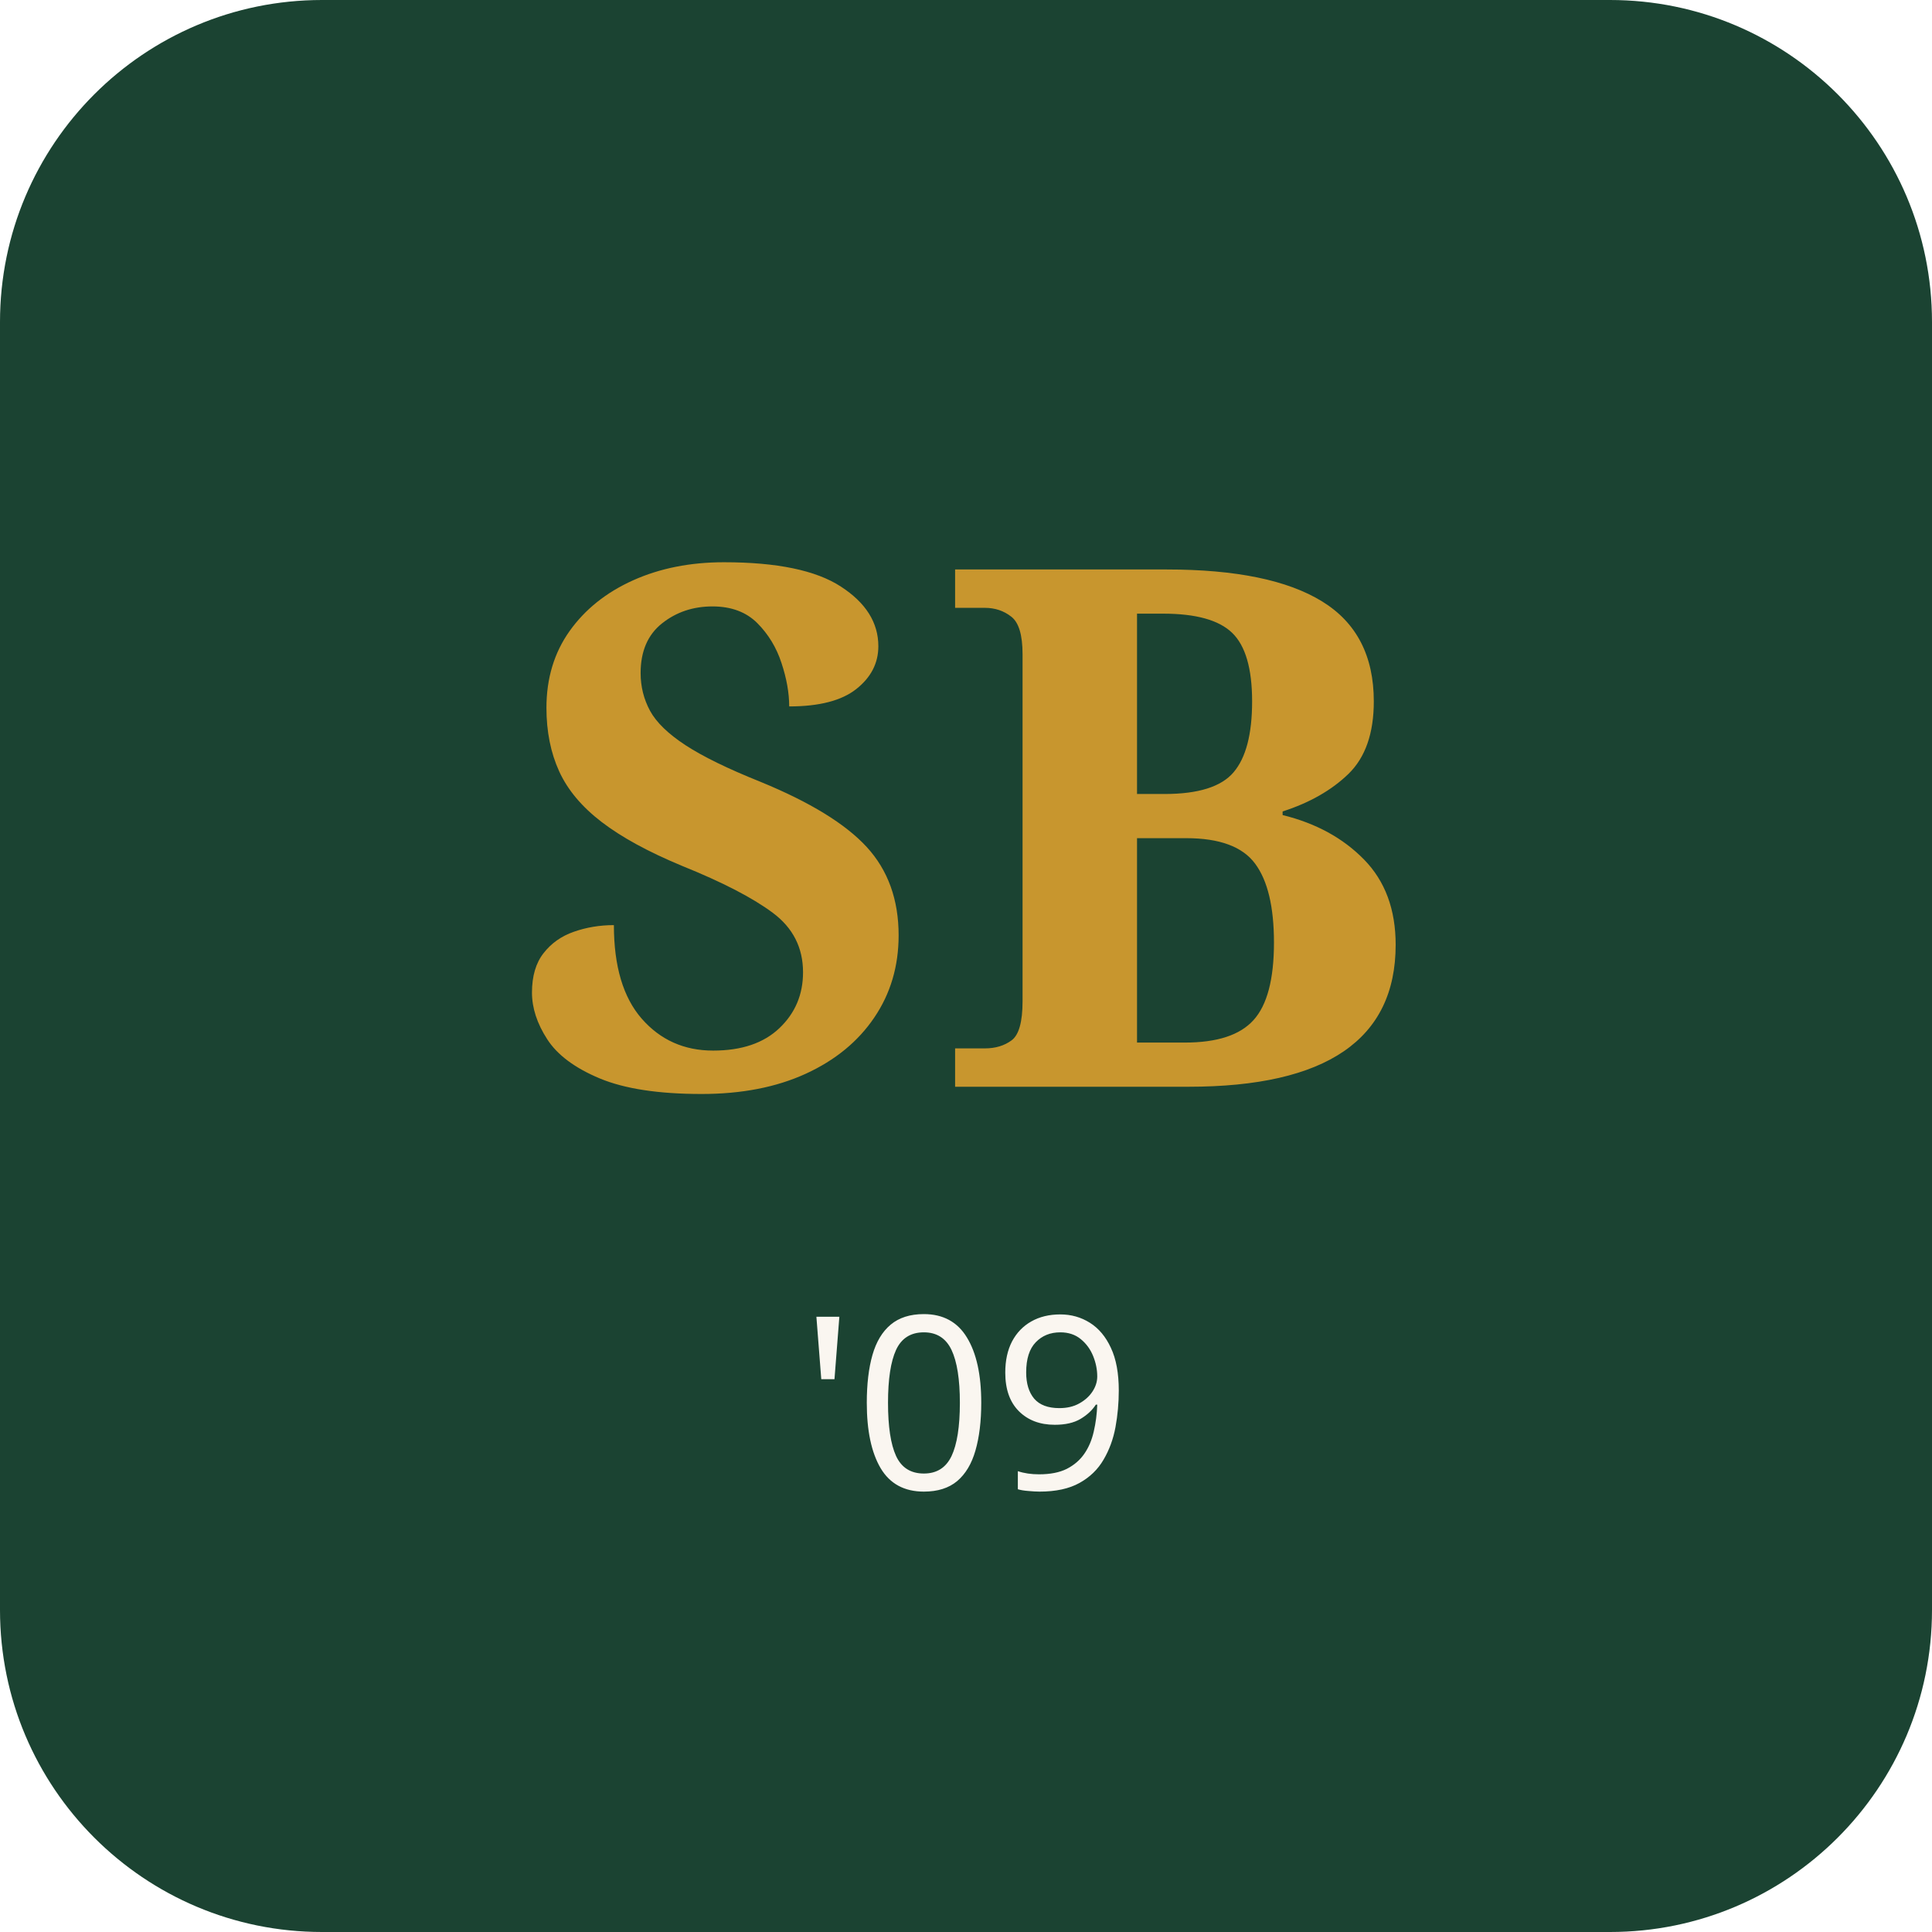
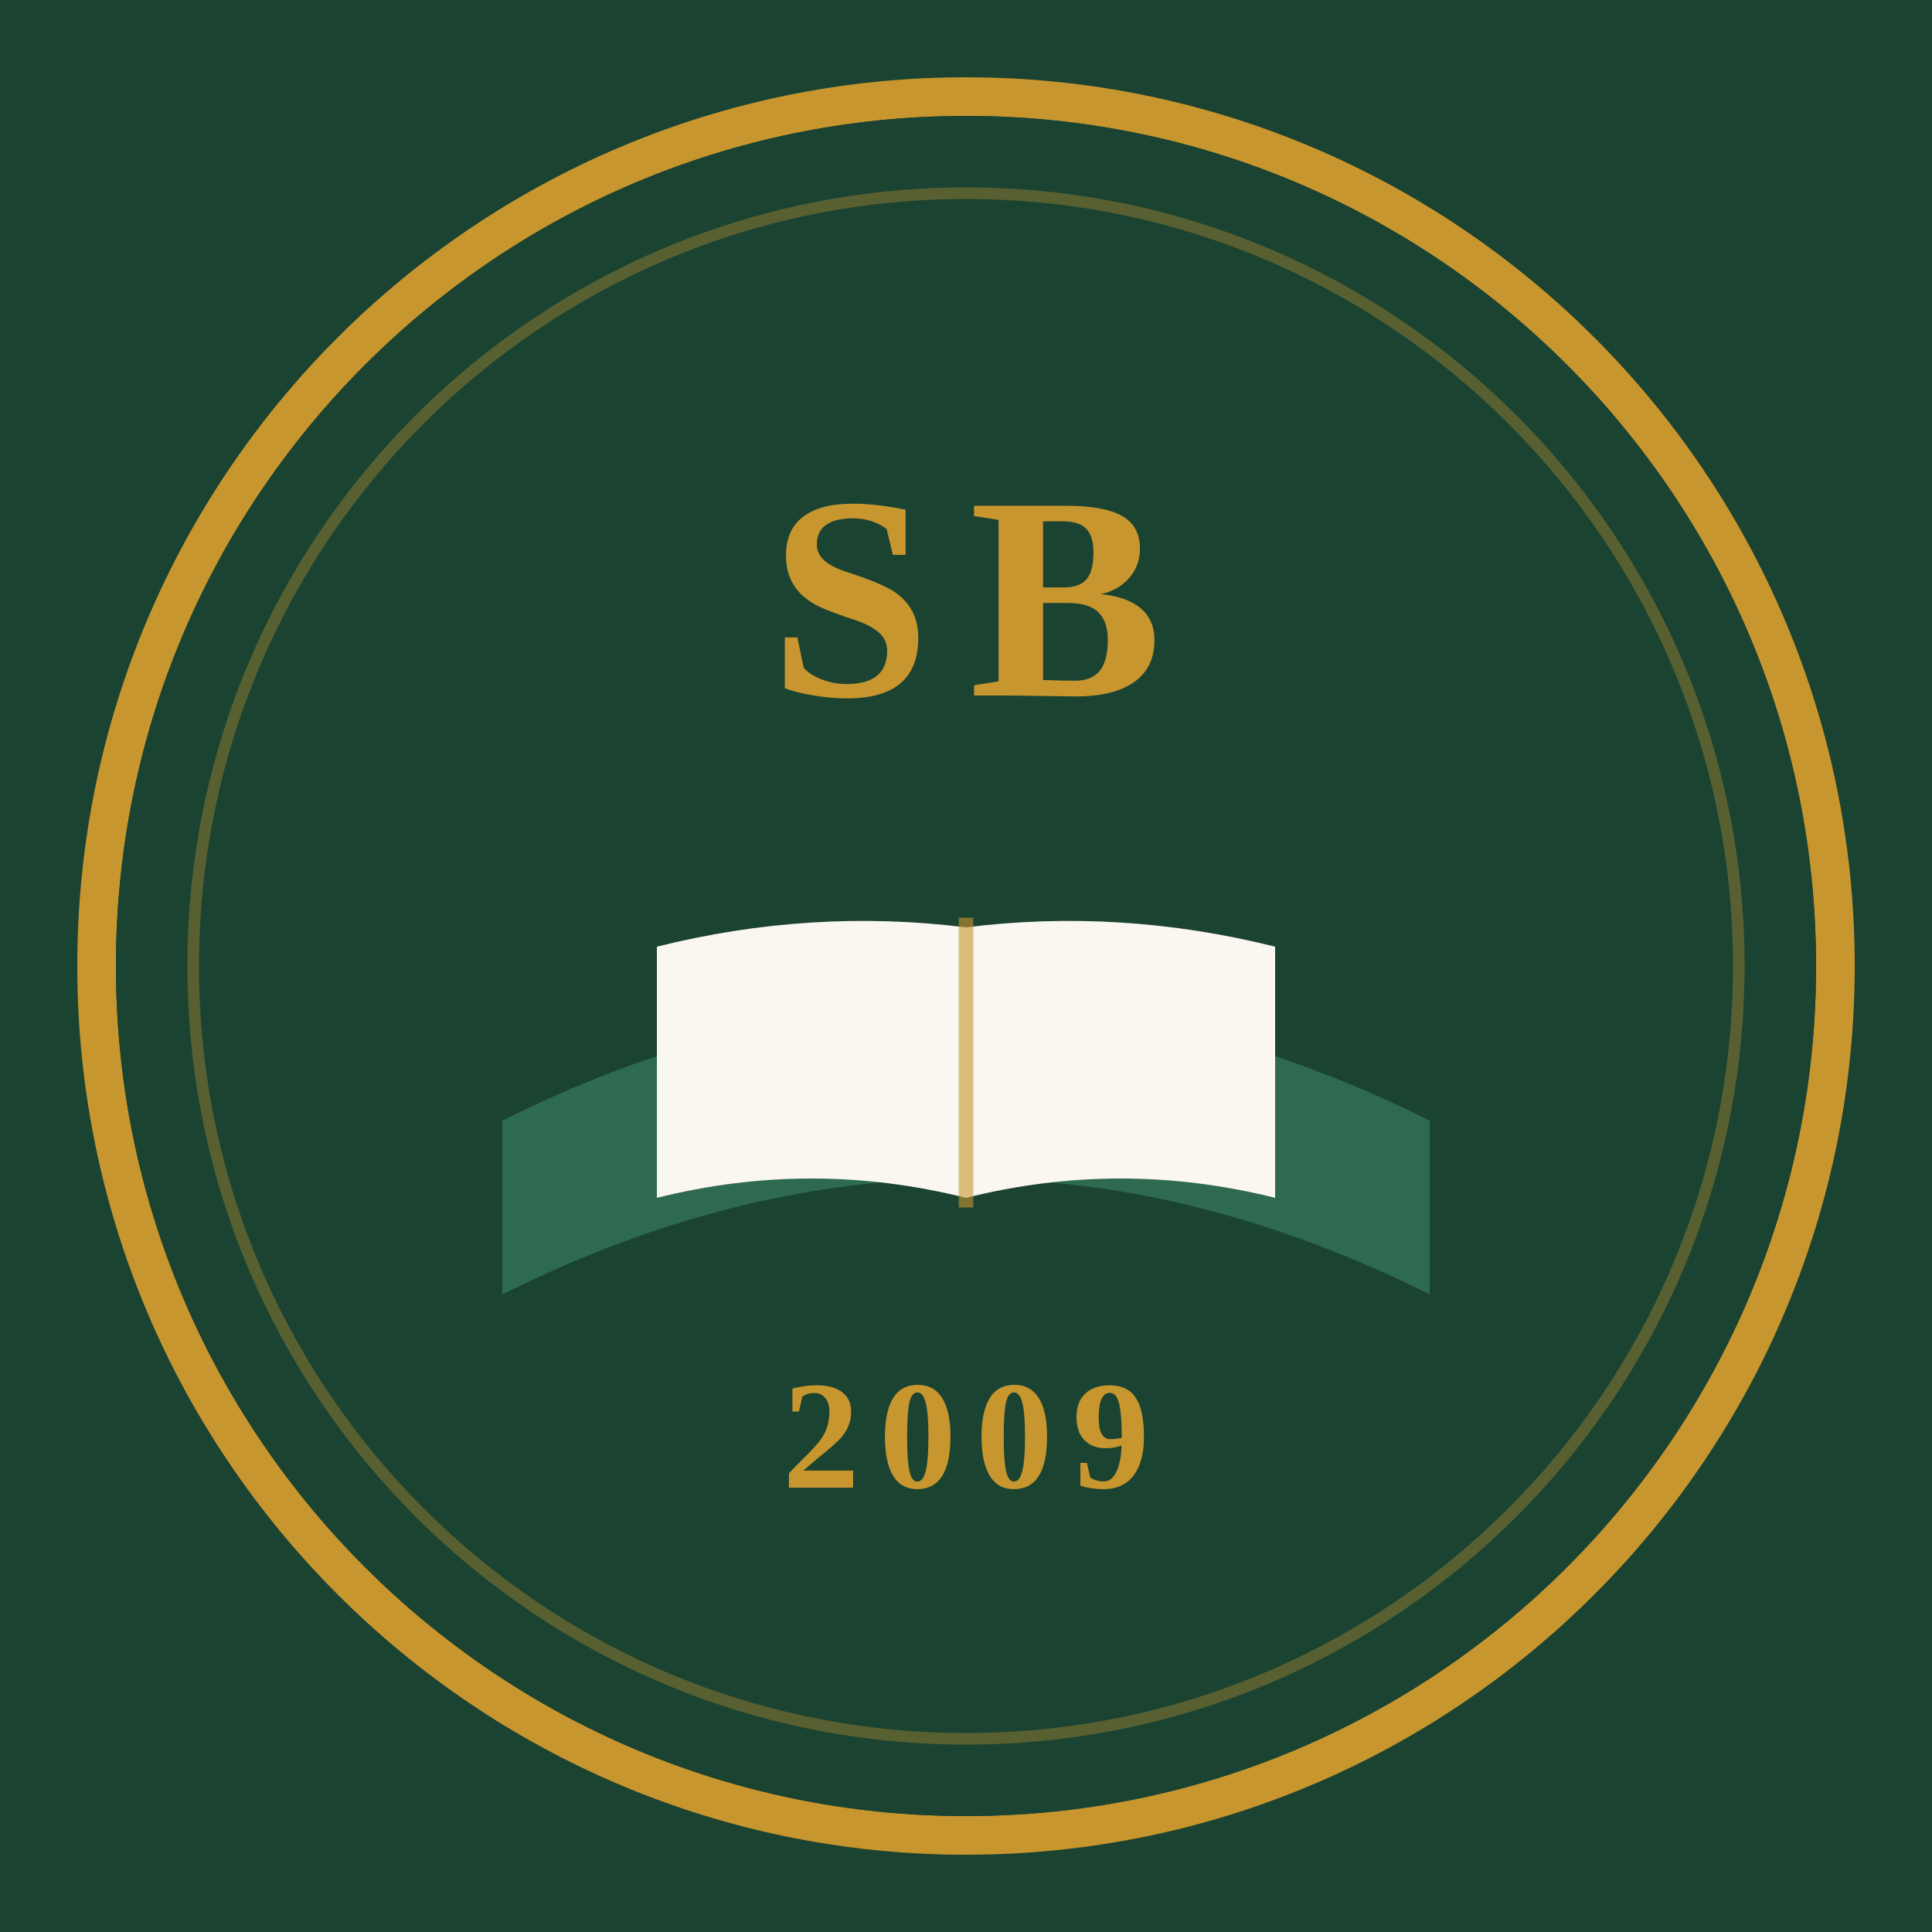
- <svg xmlns="http://www.w3.org/2000/svg" width="192" height="192" viewBox="0 0 192 192">
-   <rect width="192" height="192" rx="32" fill="#1B4332" />
-   <text x="96" y="108" text-anchor="middle" font-family="serif" font-weight="bold" font-size="72" fill="#C8962E">SB</text>
-   <text x="96" y="148" text-anchor="middle" font-family="sans-serif" font-size="24" fill="#FAF6F0">'09</text>
+ <svg xmlns="http://www.w3.org/2000/svg" width="192" height="192" viewBox="0 0 200 200">
+   <rect width="200" height="200" fill="#1B4332" />
+   <circle cx="100" cy="100" r="90" fill="none" stroke="#C8962E" stroke-width="4" />
+   <circle cx="100" cy="100" r="88" fill="#1B4332" />
+   <circle cx="100" cy="100" r="80" fill="none" stroke="#C8962E" stroke-width="1.2" opacity="0.35" />
+   <path d="M 52,116 Q 100,92 148,116 L 148,134 Q 100,110 52,134 Z" fill="#2D6A4F" />
+   <path d="M 100,96 L 100,124 Q 84,120 68,124 L 68,98 Q 84,94 100,96 Z" fill="#FAF6F0" />
+   <path d="M 100,96 L 100,124 Q 116,120 132,124 L 132,98 Q 116,94 100,96 Z" fill="#FAF6F0" />
+   <line x1="100" y1="95" x2="100" y2="125" stroke="#C8962E" stroke-width="1.5" opacity="0.6" />
+   <text x="100" y="72" text-anchor="middle" font-family="Georgia, 'Times New Roman', serif" font-weight="bold" font-size="30" fill="#C8962E" letter-spacing="4">SB</text>
+   <text x="100" y="154" text-anchor="middle" font-family="Georgia, 'Times New Roman', serif" font-weight="bold" font-size="16" fill="#C8962E" letter-spacing="2">2009</text>
</svg>
